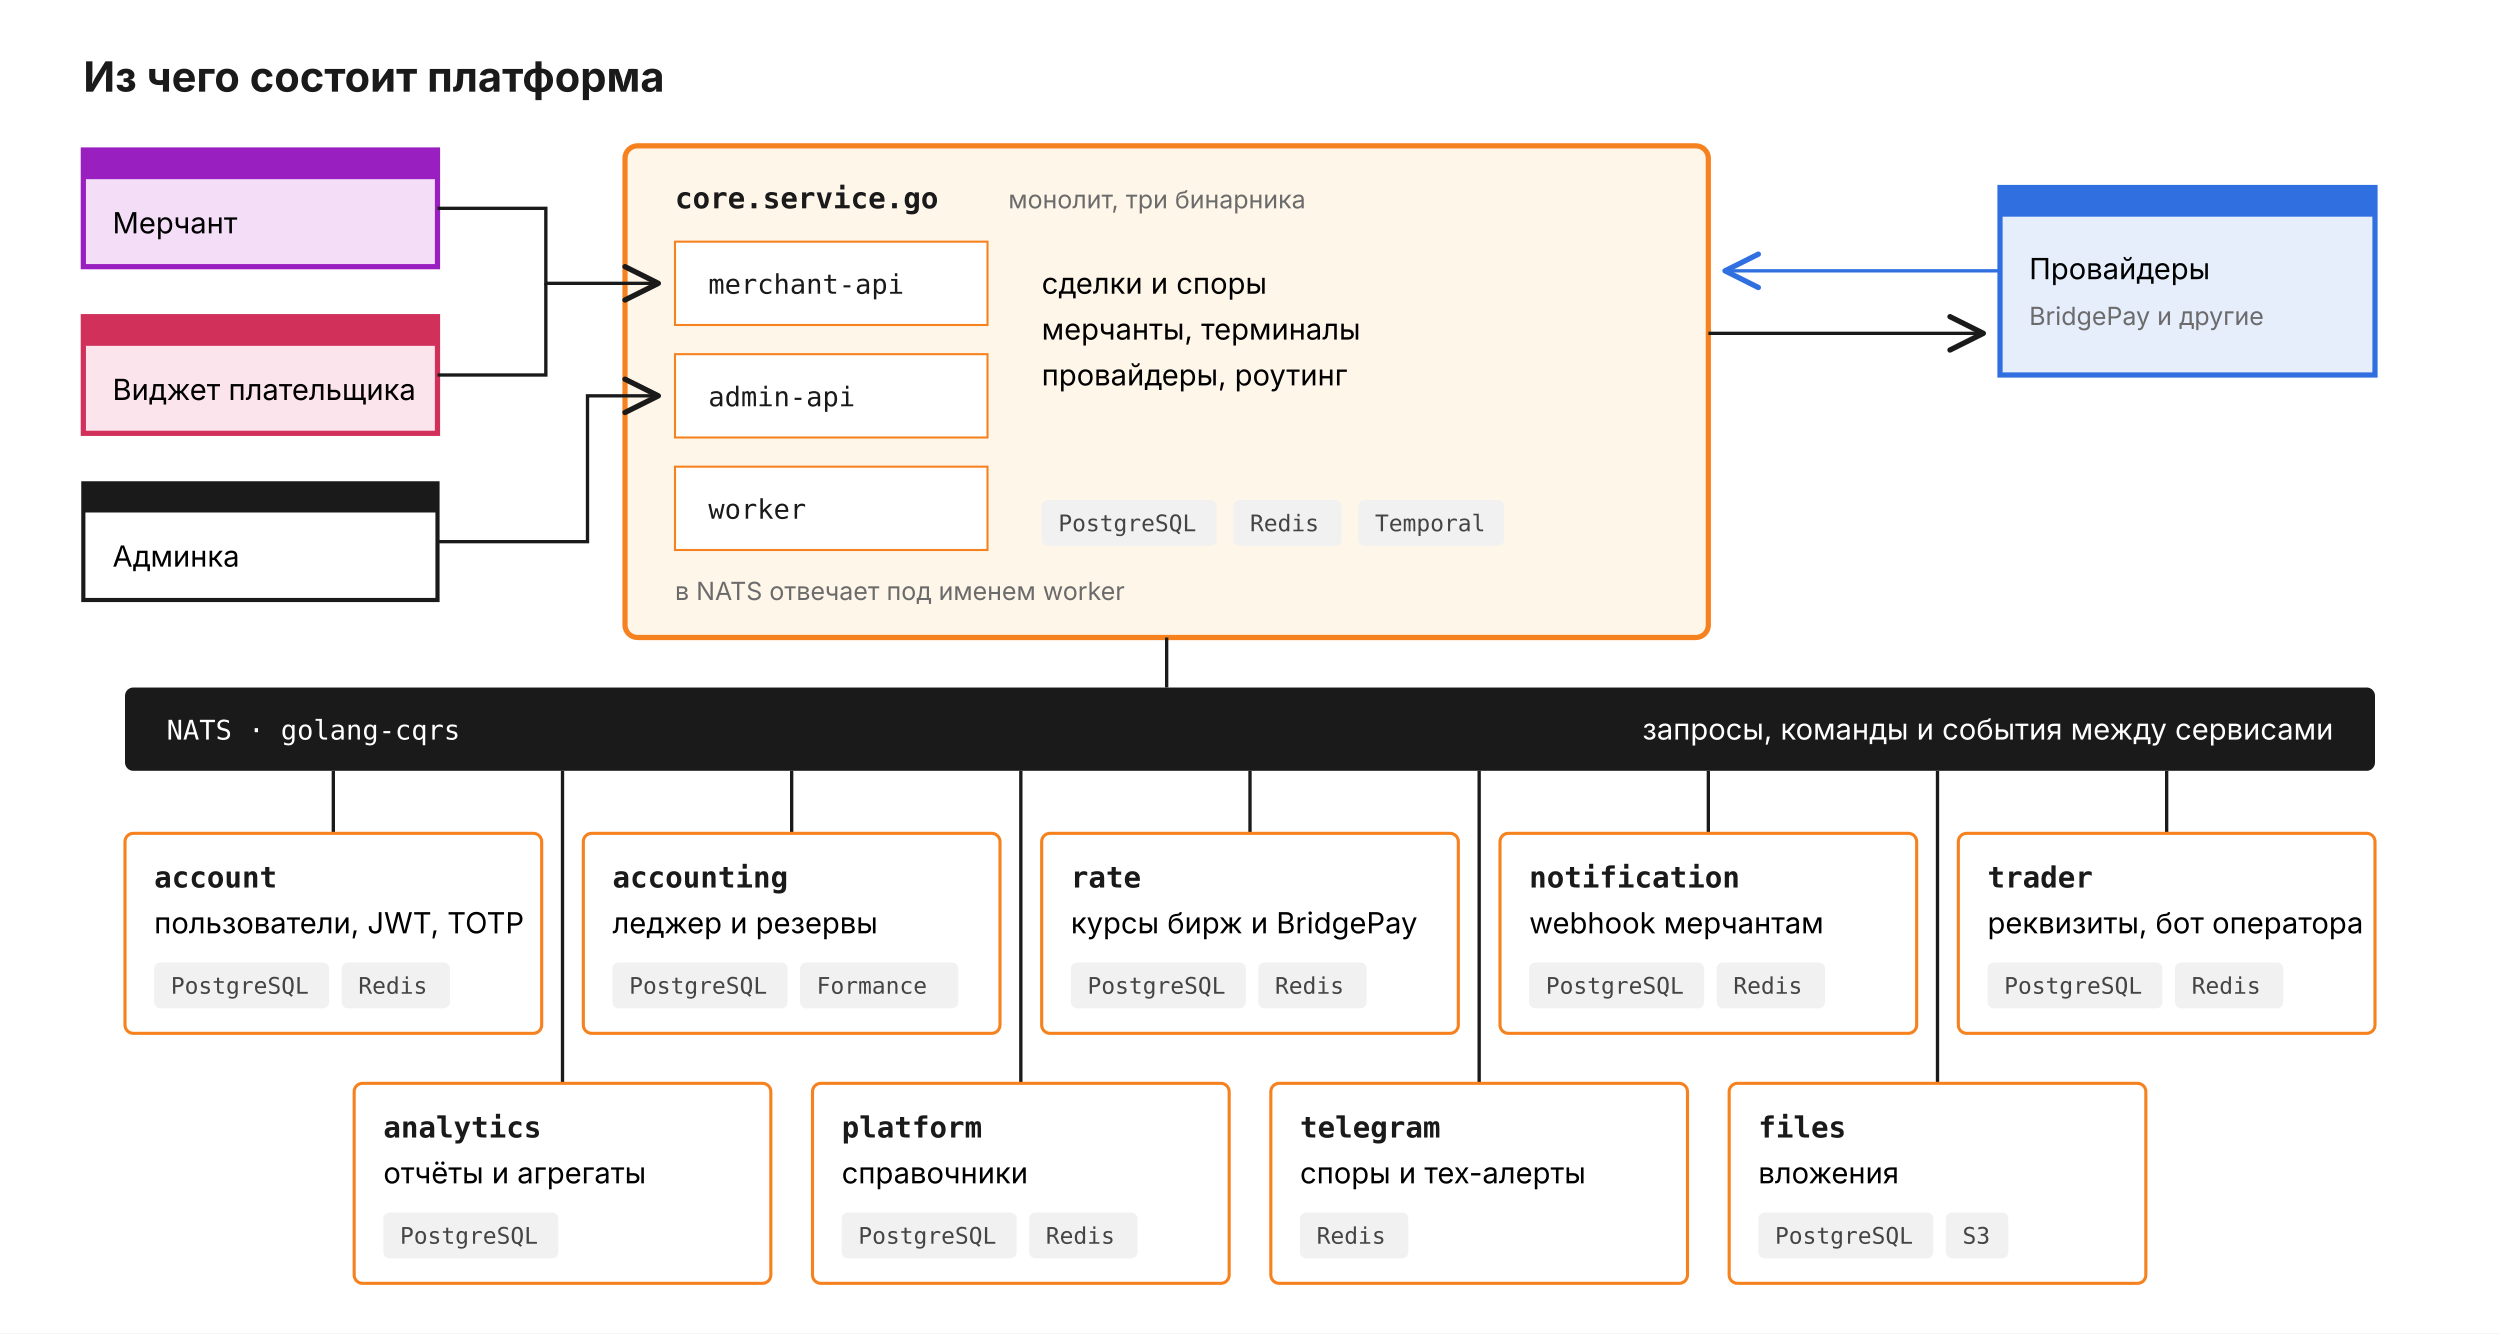
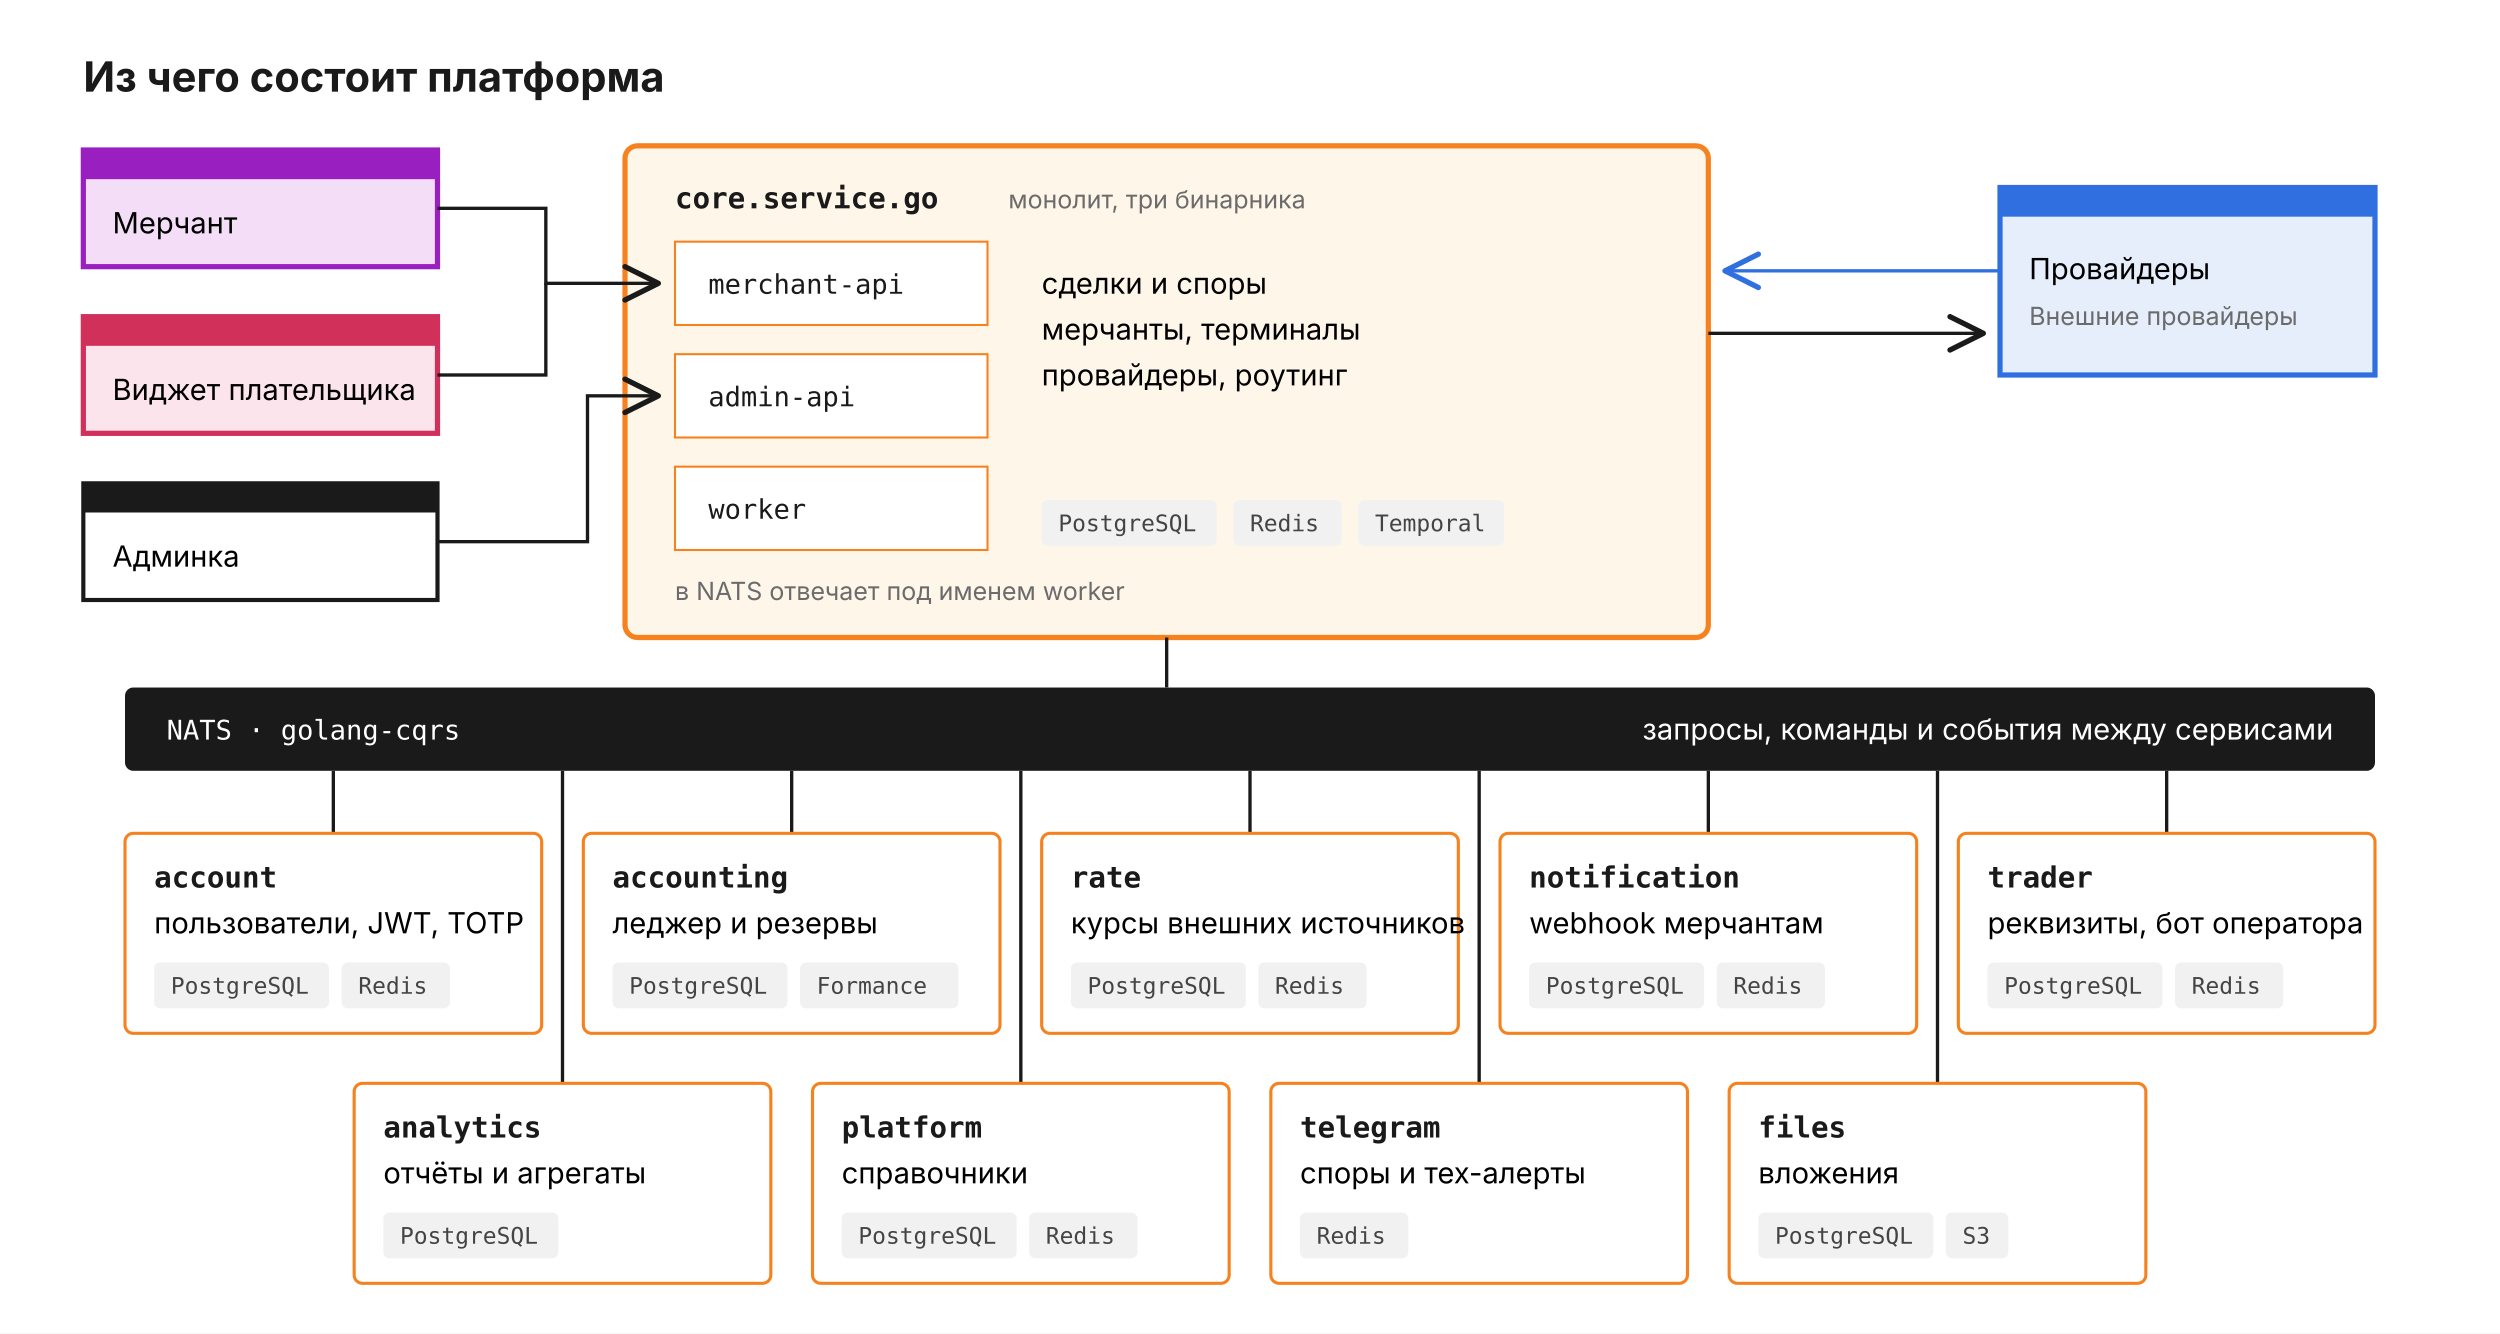
<svg xmlns="http://www.w3.org/2000/svg" viewBox="0 0 1200 640" font-family="Inter, 'SF Pro Text', Helvetica, Arial, sans-serif">
  <defs>
    <marker id="a-ink" viewBox="0 0 12 12" refX="11" refY="6" markerWidth="12" markerHeight="12" orient="auto-start-reverse">
      <path d="M1 1 L11 6 L1 11" fill="none" stroke="#1A1A1A" stroke-width="1.6" stroke-linecap="round" stroke-linejoin="round" />
    </marker>
    <marker id="a-blue" viewBox="0 0 12 12" refX="11" refY="6" markerWidth="12" markerHeight="12" orient="auto-start-reverse">
      <path d="M1 1 L11 6 L1 11" fill="none" stroke="#2F6FE0" stroke-width="1.6" stroke-linecap="round" stroke-linejoin="round" />
    </marker>
    <style>
      .title { font-size: 20px; font-weight: 700; fill: #1A1A1A; }
      .label { font-size: 15px; font-weight: 600; fill: #1A1A1A; }
      .text  { font-size: 14px; }
      .muted { font-size: 12px; fill: #6B6B6B; }
      .mono  { font-family: 'JetBrains Mono', Menlo, monospace; font-size: 13px; fill: #1A1A1A; }
      .name  { font-family: 'JetBrains Mono', Menlo, monospace; font-size: 14px; font-weight: 700; fill: #1A1A1A; }
      .card  { fill: #FFFFFF; stroke: #F6821F; stroke-width: 1.5; }
      .tag rect { fill: #F1F1F1; } .tag text { font-family: 'JetBrains Mono', Menlo, monospace; font-size: 11px; fill: #444; }
      .plate { fill: #FFFFFF; stroke: #F6821F; stroke-width: 1; }
    </style>
  </defs>
  <rect width="1200" height="640" fill="#FFFFFF" />
  <text x="40" y="44" class="title">Из чего состоит платформа</text>
  <g transform="translate(40,72)">
    <rect width="170" height="56" fill="#F3DDF7" stroke="#9A1FC0" stroke-width="2.5" />
    <rect width="170" height="14" fill="#9A1FC0" />
    <text x="14" y="40" class="text">Мерчант</text>
  </g>
  <g transform="translate(40,152)">
    <rect width="170" height="56" fill="#FCE4EC" stroke="#D0305A" stroke-width="2.5" />
    <rect width="170" height="14" fill="#D0305A" />
    <text x="14" y="40" class="text">Виджет плательщика</text>
  </g>
  <g transform="translate(40,232)">
    <rect width="170" height="56" fill="#FFFFFF" stroke="#1A1A1A" stroke-width="2" />
    <rect width="170" height="14" fill="#1A1A1A" />
    <text x="14" y="40" class="text">Админка</text>
  </g>
  <rect x="300" y="70" width="520" height="236" rx="6" fill="#FFF6EA" stroke="#F6821F" stroke-width="2.5" />
  <text x="324" y="100" class="name">core.service.go</text>
  <text x="484" y="100" class="muted">монолит, три бинарника</text>
  <rect x="324" y="116" width="150" height="40" class="plate" />
  <text x="340" y="141" class="mono">merchant-api</text>
  <rect x="324" y="170" width="150" height="40" class="plate" />
  <text x="340" y="195" class="mono">admin-api</text>
  <rect x="324" y="224" width="150" height="40" class="plate" />
  <text x="340" y="249" class="mono">worker</text>
  <text x="324" y="288" class="muted">в NATS отвечает под именем worker</text>
  <text x="500" y="141" class="text">сделки и споры</text>
  <text x="500" y="163" class="text">мерчанты, терминалы</text>
  <text x="500" y="185" class="text">провайдеры, роутинг</text>
  <g class="tag" transform="translate(500,240)">
    <rect width="84" height="22" rx="3" />
    <text x="8" y="15">PostgreSQL</text>
  </g>
  <g class="tag" transform="translate(592,240)">
    <rect width="52" height="22" rx="3" />
    <text x="8" y="15">Redis</text>
  </g>
  <g class="tag" transform="translate(652,240)">
    <rect width="70" height="22" rx="3" />
    <text x="8" y="15">Temporal</text>
  </g>
  <path d="M210 100 H262 V136 H316" fill="none" stroke="#1A1A1A" stroke-width="1.6" marker-end="url(#a-ink)" />
  <path d="M210 180 H262 V136" fill="none" stroke="#1A1A1A" stroke-width="1.6" />
  <path d="M210 260 H282 V190 H316" fill="none" stroke="#1A1A1A" stroke-width="1.6" marker-end="url(#a-ink)" />
  <g transform="translate(960,90)">
    <rect width="180" height="90" fill="#E6EEFC" stroke="#2F6FE0" stroke-width="2.5" />
    <rect width="180" height="14" fill="#2F6FE0" />
    <text x="14" y="44" class="text">Провайдеры</text>
-     <text x="14" y="66" class="muted">BridgePay и другие</text>
+     <text x="14" y="66" class="muted">Внешние провайдеры</text>
  </g>
  <line x1="960" y1="130" x2="828" y2="130" stroke="#2F6FE0" stroke-width="1.6" marker-end="url(#a-blue)" />
  <line x1="820" y1="160" x2="952" y2="160" stroke="#1A1A1A" stroke-width="1.6" marker-end="url(#a-ink)" />
  <line x1="560" y1="306" x2="560" y2="330" stroke="#1A1A1A" stroke-width="1.6" />
  <rect x="60" y="330" width="1080" height="40" rx="4" fill="#1A1A1A" />
  <text x="80" y="355" class="mono" fill="#FFFFFF" style="fill:#FFFFFF">NATS · golang-cqrs</text>
  <text x="1120" y="355" class="text" fill="#FFFFFF" text-anchor="end">запросы, команды и события между сервисами</text>
  <g stroke="#1A1A1A" stroke-width="1.6">
    <line x1="160" y1="370" x2="160" y2="400" />
    <line x1="380" y1="370" x2="380" y2="400" />
    <line x1="600" y1="370" x2="600" y2="400" />
    <line x1="820" y1="370" x2="820" y2="400" />
    <line x1="1040" y1="370" x2="1040" y2="400" />
    <line x1="270" y1="370" x2="270" y2="520" />
    <line x1="490" y1="370" x2="490" y2="520" />
    <line x1="710" y1="370" x2="710" y2="520" />
    <line x1="930" y1="370" x2="930" y2="520" />
  </g>
  <g transform="translate(60,400)">
    <rect width="200" height="96" rx="4" class="card" />
    <text x="14" y="26" class="name">account</text>
    <text x="14" y="48" class="text">пользователи, JWT, TOTP</text>
    <g class="tag" transform="translate(14,62)">
      <rect width="84" height="22" rx="3" />
      <text x="8" y="15">PostgreSQL</text>
    </g>
    <g class="tag" transform="translate(104,62)">
      <rect width="52" height="22" rx="3" />
      <text x="8" y="15">Redis</text>
    </g>
  </g>
  <g transform="translate(280,400)">
    <rect width="200" height="96" rx="4" class="card" />
    <text x="14" y="26" class="name">accounting</text>
    <text x="14" y="48" class="text">леджер и резервы</text>
    <g class="tag" transform="translate(14,62)">
      <rect width="84" height="22" rx="3" />
      <text x="8" y="15">PostgreSQL</text>
    </g>
    <g class="tag" transform="translate(104,62)">
      <rect width="76" height="22" rx="3" />
      <text x="8" y="15">Formance</text>
    </g>
  </g>
  <g transform="translate(500,400)">
    <rect width="200" height="96" rx="4" class="card" />
    <text x="14" y="26" class="name">rate</text>
-     <text x="14" y="48" class="text">курсы бирж и BridgePay</text>
+     <text x="14" y="48" class="text">курсы внешних источников</text>
    <g class="tag" transform="translate(14,62)">
      <rect width="84" height="22" rx="3" />
      <text x="8" y="15">PostgreSQL</text>
    </g>
    <g class="tag" transform="translate(104,62)">
      <rect width="52" height="22" rx="3" />
      <text x="8" y="15">Redis</text>
    </g>
  </g>
  <g transform="translate(720,400)">
    <rect width="200" height="96" rx="4" class="card" />
    <text x="14" y="26" class="name">notification</text>
    <text x="14" y="48" class="text">webhook мерчантам</text>
    <g class="tag" transform="translate(14,62)">
      <rect width="84" height="22" rx="3" />
      <text x="8" y="15">PostgreSQL</text>
    </g>
    <g class="tag" transform="translate(104,62)">
      <rect width="52" height="22" rx="3" />
      <text x="8" y="15">Redis</text>
    </g>
  </g>
  <g transform="translate(940,400)">
    <rect width="200" height="96" rx="4" class="card" />
    <text x="14" y="26" class="name">trader</text>
    <text x="14" y="48" class="text">реквизиты, бот оператора</text>
    <g class="tag" transform="translate(14,62)">
      <rect width="84" height="22" rx="3" />
      <text x="8" y="15">PostgreSQL</text>
    </g>
    <g class="tag" transform="translate(104,62)">
      <rect width="52" height="22" rx="3" />
      <text x="8" y="15">Redis</text>
    </g>
  </g>
  <g transform="translate(170,520)">
    <rect width="200" height="96" rx="4" class="card" />
    <text x="14" y="26" class="name">analytics</text>
    <text x="14" y="48" class="text">отчёты и агрегаты</text>
    <g class="tag" transform="translate(14,62)">
      <rect width="84" height="22" rx="3" />
      <text x="8" y="15">PostgreSQL</text>
    </g>
  </g>
  <g transform="translate(390,520)">
    <rect width="200" height="96" rx="4" class="card" />
    <text x="14" y="26" class="name">platform</text>
    <text x="14" y="48" class="text">справочники</text>
    <g class="tag" transform="translate(14,62)">
      <rect width="84" height="22" rx="3" />
      <text x="8" y="15">PostgreSQL</text>
    </g>
    <g class="tag" transform="translate(104,62)">
      <rect width="52" height="22" rx="3" />
      <text x="8" y="15">Redis</text>
    </g>
  </g>
  <g transform="translate(610,520)">
    <rect width="200" height="96" rx="4" class="card" />
    <text x="14" y="26" class="name">telegram</text>
    <text x="14" y="48" class="text">споры и тех-алерты</text>
    <g class="tag" transform="translate(14,62)">
      <rect width="52" height="22" rx="3" />
      <text x="8" y="15">Redis</text>
    </g>
  </g>
  <g transform="translate(830,520)">
    <rect width="200" height="96" rx="4" class="card" />
    <text x="14" y="26" class="name">files</text>
    <text x="14" y="48" class="text">вложения</text>
    <g class="tag" transform="translate(14,62)">
      <rect width="84" height="22" rx="3" />
      <text x="8" y="15">PostgreSQL</text>
    </g>
    <g class="tag" transform="translate(104,62)">
      <rect width="30" height="22" rx="3" />
      <text x="8" y="15">S3</text>
    </g>
  </g>
</svg>
